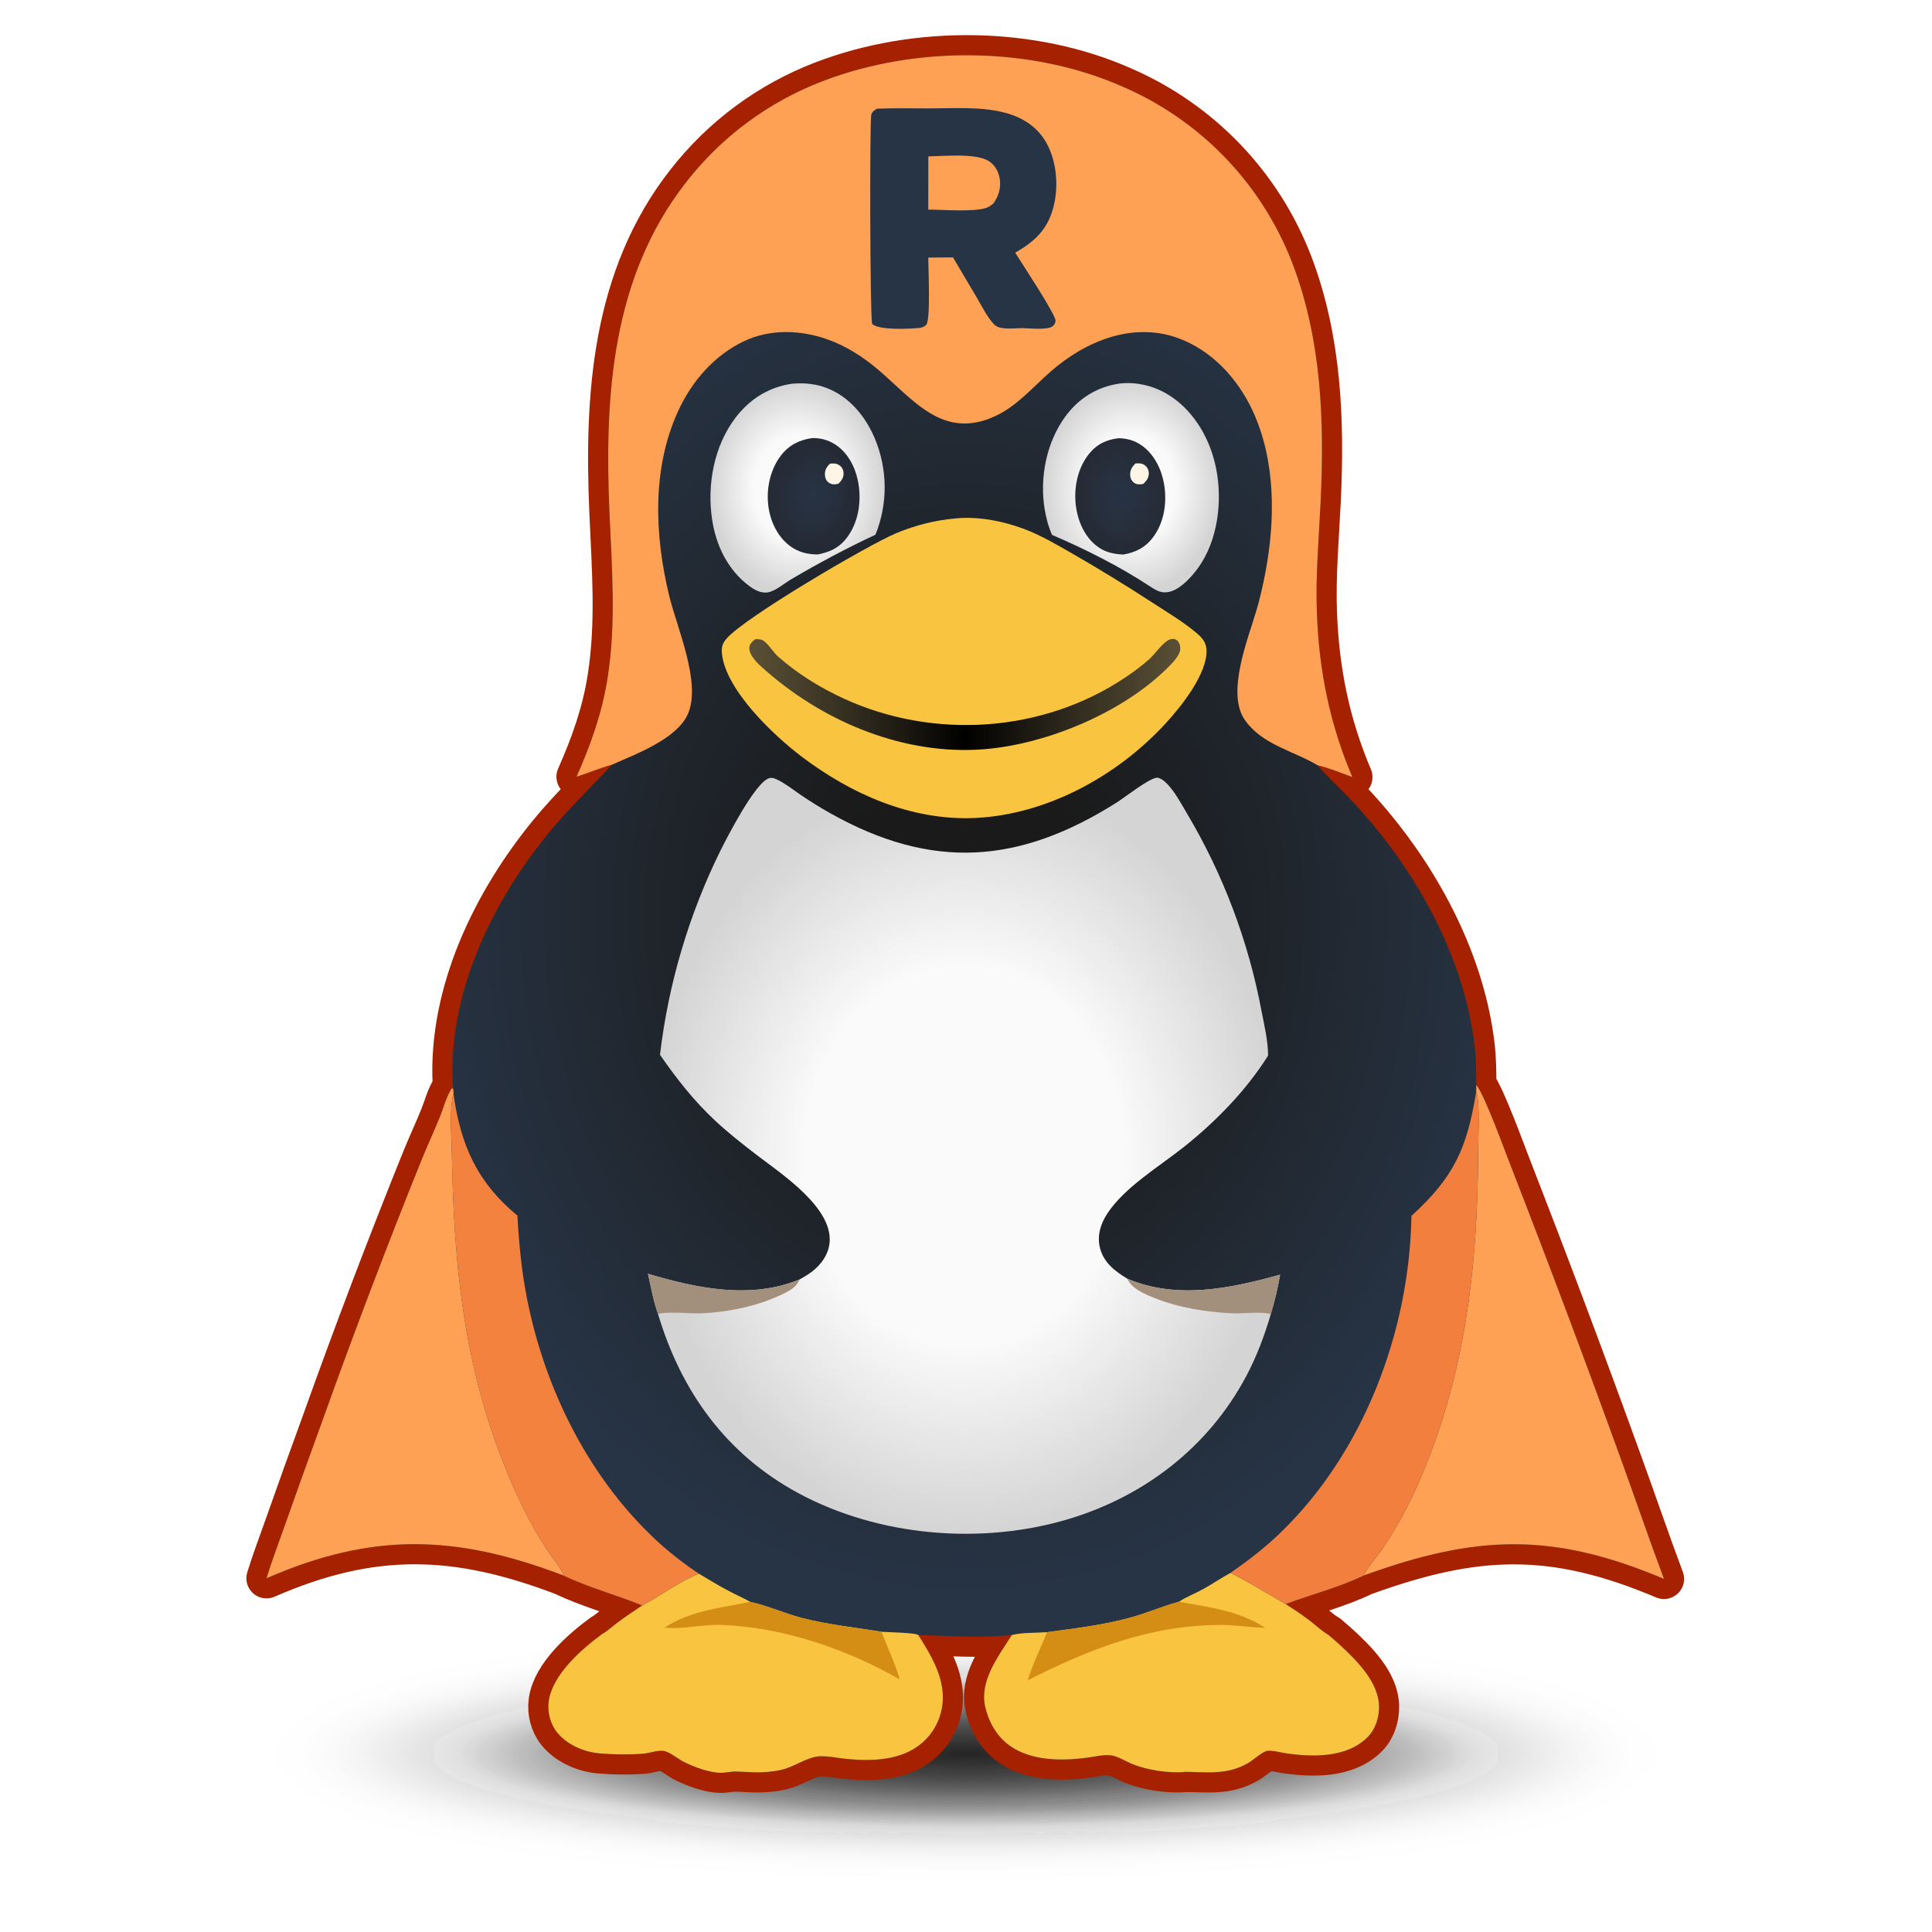
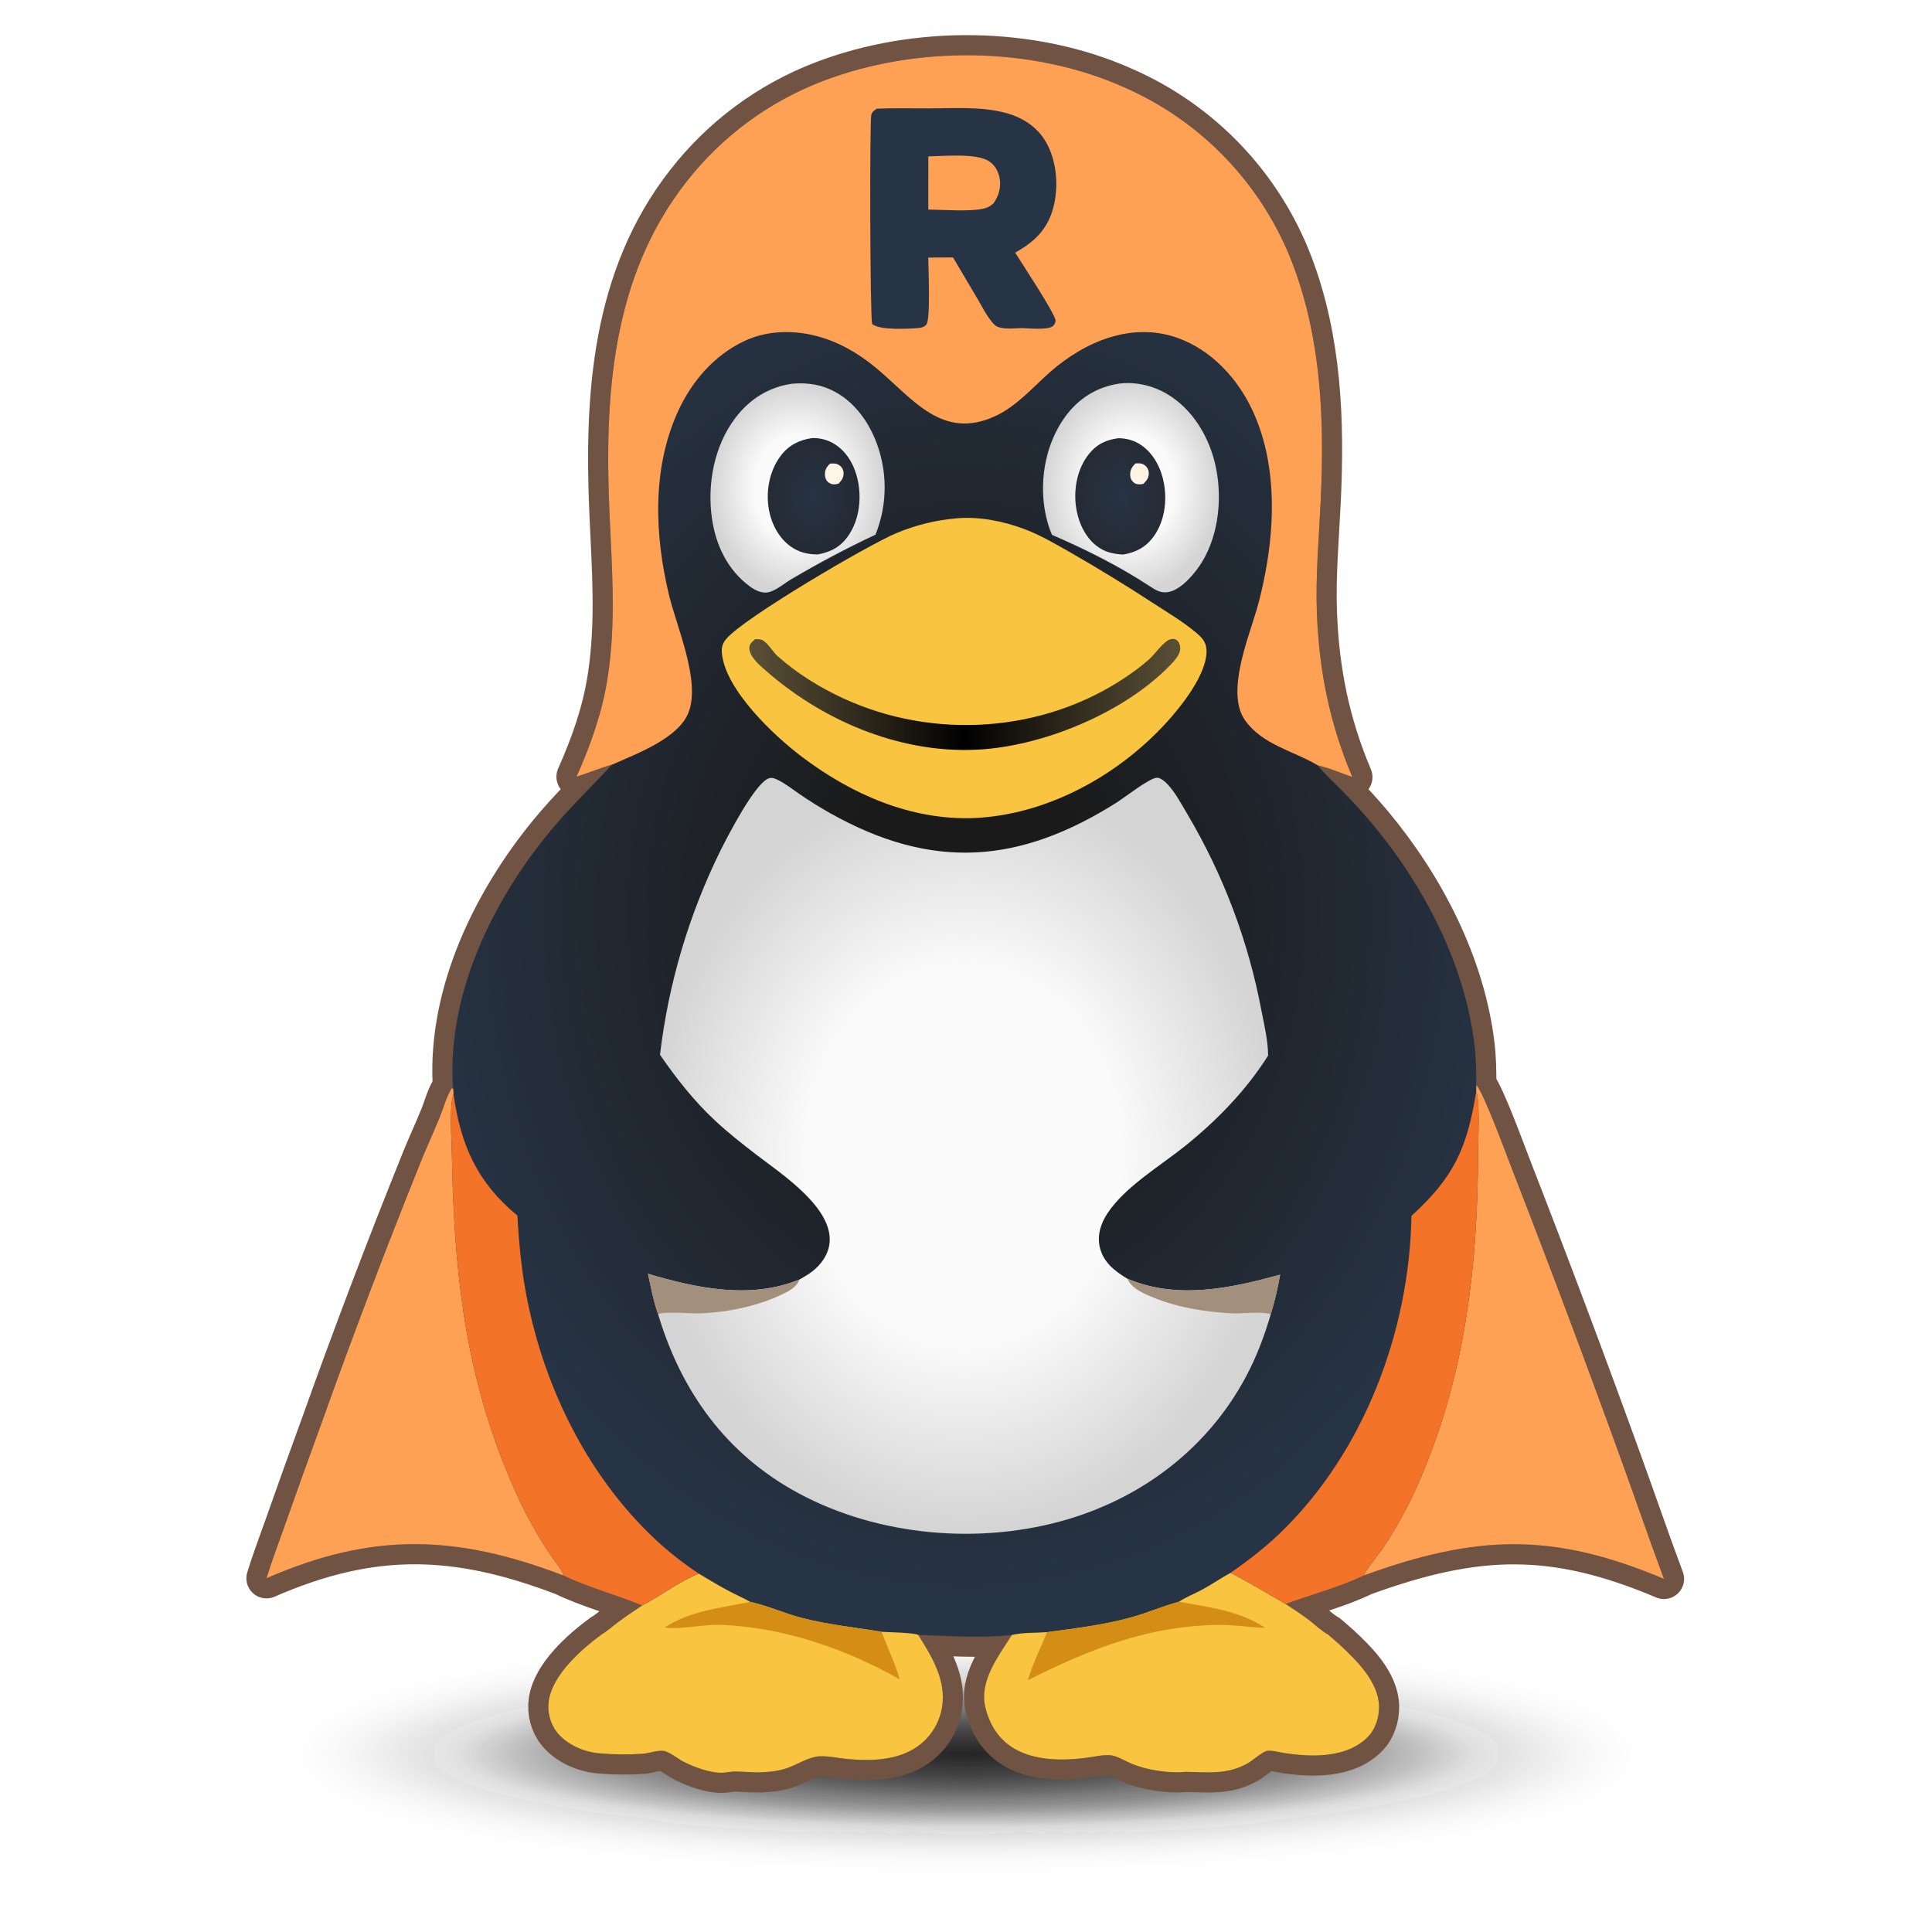
<svg xmlns="http://www.w3.org/2000/svg" xmlns:xlink="http://www.w3.org/1999/xlink" version="1.1" style="display:block" viewBox="0 0 96 96" width="48" height="48" id="svg41">
  <defs id="defs10">
    <linearGradient id="linearGradient71">
      <stop id="stop70" style="stop-color:#1a1a1a;stop-opacity:1;" offset="0" />
      <stop id="stop71" style="stop-color:#1a1a1a;stop-opacity:0;" offset="1" />
    </linearGradient>
    <linearGradient id="linearGradient66">
      <stop style="stop-color:#fafafa;stop-opacity:1;" offset="0" id="stop67" />
      <stop style="stop-color:#fafafa;stop-opacity:1;" offset="0.5" id="stop69" />
      <stop style="stop-color:#d4d4d4;stop-opacity:1;" offset="1" id="stop68" />
    </linearGradient>
    <linearGradient id="linearGradient63">
      <stop style="stop-color:#fafafa;stop-opacity:1;" offset="0" id="stop64" />
      <stop style="stop-color:#fafafa;stop-opacity:1;" offset="0.5" id="stop66" />
      <stop style="stop-color:#d4d4d4;stop-opacity:1;" offset="1" id="stop65" />
    </linearGradient>
    <linearGradient id="linearGradient61">
      <stop style="stop-color:#fafafa;stop-opacity:1;" offset="0" id="stop61" />
      <stop style="stop-color:#fafafa;stop-opacity:1;" offset="0.5" id="stop63" />
      <stop style="stop-color:#d4d4d4;stop-opacity:1;" offset="1" id="stop62" />
    </linearGradient>
    <linearGradient id="linearGradient55">
      <stop style="stop-color:#f9c440;stop-opacity:1;" offset="0" id="stop56" />
      <stop style="stop-color:#f9c440;stop-opacity:1;" offset="0.5" id="stop58" />
      <stop style="stop-color:#f9c440;stop-opacity:1;" offset="1" id="stop57" />
    </linearGradient>
    <linearGradient id="linearGradient52">
      <stop style="stop-color:#333333;stop-opacity:0.798;" offset="0" id="stop53" />
      <stop style="stop-color:#000000;stop-opacity:1;" offset="0.5" id="stop55" />
      <stop style="stop-color:#333333;stop-opacity:0.803;" offset="1" id="stop54" />
    </linearGradient>
    <linearGradient id="linearGradient46">
      <stop style="stop-color:#1a1a1a;stop-opacity:1;" offset="0.181" id="stop47" />
      <stop style="stop-color:#273445;stop-opacity:1;" offset="0.788" id="stop48" />
    </linearGradient>
    <linearGradient id="linearGradient44">
      <stop style="stop-color:#273445;stop-opacity:1;" offset="0" id="stop45" />
      <stop style="stop-color:#0e141f;stop-opacity:0.898;" offset="1" id="stop46" />
    </linearGradient>
    <linearGradient id="linearGradient43">
      <stop style="stop-color:#273445;stop-opacity:1;" offset="0" id="stop43" />
      <stop style="stop-color:#0e141f;stop-opacity:0.902;" offset="1" id="stop44" />
    </linearGradient>
    <radialGradient xlink:href="#linearGradient43" id="radialGradient44" cx="866.117" cy="622.21" fx="866.117" fy="622.21" r="48.063" gradientTransform="matrix(1,0,0,1.267872,0,-166.6726)" gradientUnits="userSpaceOnUse" />
    <radialGradient xlink:href="#linearGradient44" id="radialGradient46" cx="1187.216" cy="622.317" fx="1187.216" fy="622.317" r="47.117" gradientTransform="matrix(1,0,0,1.293179,0,-182.4506)" gradientUnits="userSpaceOnUse" />
    <radialGradient xlink:href="#linearGradient46" id="radialGradient48" cx="1025.672" cy="1059.704" fx="1025.672" fy="1059.704" r="748.484" gradientTransform="matrix(1,0,0,1.215018,0,-227.8555)" gradientUnits="userSpaceOnUse" />
    <linearGradient xlink:href="#linearGradient52" id="linearGradient54" x1="798.761" y1="829.771" x2="1250.071" y2="829.771" gradientUnits="userSpaceOnUse" />
    <linearGradient xlink:href="#linearGradient55" id="linearGradient57" x1="1044.631" y1="1854.194" x2="1458.245" y2="1854.194" gradientUnits="userSpaceOnUse" />
    <radialGradient r="18.25" fy="33.938" fx="23" cy="33.938" cx="23" gradientTransform="matrix(1,0,0,0.284247,0,24.29088)" gradientUnits="userSpaceOnUse" id="radialGradient5227" xlink:href="#linearGradient3414" />
    <linearGradient id="linearGradient3414">
      <stop id="stop3416" style="stop-color:#1a1a1a;stop-opacity:1;" offset="0" />
      <stop id="stop3418" style="stop-color:#1a1a1a;stop-opacity:0;" offset="1" />
    </linearGradient>
    <filter id="filter8668" x="-0.057" width="1.115" y="-0.202" height="1.403">
      <feGaussianBlur stdDeviation="0.872" id="feGaussianBlur8670" />
    </filter>
    <radialGradient xlink:href="#linearGradient71" id="radialGradient8638" gradientUnits="userSpaceOnUse" gradientTransform="matrix(25.47651,0,0,11.08055,439.7118,-596.2909)" cx="23" cy="33.938" fx="23" fy="33.938" r="18.25" />
    <radialGradient xlink:href="#linearGradient61" id="radialGradient62" cx="1023.617" cy="1312.908" fx="1023.617" fy="1312.908" r="331.022" gradientTransform="matrix(1,0,0,1.196017,0,-257.3527)" gradientUnits="userSpaceOnUse" />
    <radialGradient xlink:href="#linearGradient63" id="radialGradient65" cx="849.267" cy="613.537" fx="849.267" fy="613.537" r="91.224" gradientTransform="matrix(1,0,0,1.201078,0,-123.3691)" gradientUnits="userSpaceOnUse" />
    <radialGradient xlink:href="#linearGradient66" id="radialGradient68" cx="1198.404" cy="613.271" fx="1198.404" fy="613.271" r="92.104" gradientTransform="matrix(1,0,0,1.189939,0,-116.4838)" gradientUnits="userSpaceOnUse" />
  </defs>
  <g id="g69" transform="matrix(0.04744565,0,0,0.04744565,-0.5843458,-3.168691)" style="stroke-width:1.012;stroke-dasharray:none">
    <g id="g61" transform="matrix(1.141095,0,0,0.3774236,-146.3895,1986.589)" style="display:block;stroke-width:1.542;stroke-dasharray:none">
      <ellipse transform="matrix(32.98146,0,0,52.60669,267.0984,-2005.586)" id="path5189" style="display:inline;overflow:visible;visibility:visible;opacity:0.675;fill:url(#radialGradient5227);fill-opacity:1;fill-rule:evenodd;stroke:none;stroke-width:0.037;stroke-linecap:butt;stroke-linejoin:miter;stroke-miterlimit:10;stroke-dasharray:none;stroke-dashoffset:0;stroke-opacity:1;marker:none;marker-start:none;marker-mid:none;marker-end:none;filter:url(#filter8668);enable-background:new" cx="23" cy="33.938" rx="18.25" ry="5.188" />
      <ellipse style="display:inline;overflow:visible;visibility:visible;opacity:0.886;fill:url(#radialGradient8638);fill-opacity:1;fill-rule:evenodd;stroke:none;stroke-width:1.542;stroke-linecap:butt;stroke-linejoin:miter;stroke-miterlimit:10;stroke-dasharray:none;stroke-dashoffset:0;stroke-opacity:1;marker:none;marker-start:none;marker-mid:none;marker-end:none;enable-background:new" id="path8636" cx="1025.672" cy="-220.247" rx="464.946" ry="202.22" />
    </g>
    <g id="g60" transform="translate(-1.67208,-35.70355)" style="stroke-width:1.012;stroke-dasharray:none">
-       <path fill="#3d3d3c" d="m 617.797,915.95 c 14.993,-33.873 26.804,-66.94 32.549,-103.644 9.079,-58.017 4.467,-114.884 1.929,-173.13 -5.3,-121.65 2.232,-246.22 80.315,-345.878 37.054,-47.612 86.426,-84.181 142.771,-105.747 97.974,-37.682 219.499,-36.727 315.629,6.242 81.34,35.424 145.02,102.059 176.71,184.916 30.26,79.384 33.44,164.905 29.39,248.88 -1.89,39.273 -5.46,78.42 -3.91,117.782 2.37,60.309 13.53,115.426 37.12,170.959 -11.81,-4.186 -24.07,-9.513 -36.26,-12.316 l 0.81,1.002 c 7.64,9.246 16.73,17.449 25.15,26.01 10.89,11.097 21.35,22.607 31.36,34.503 54.16,64.871 96.85,146.961 106.9,231.671 1.65,13.88 1.79,27.62 1.83,41.57 8.64,10.11 30.43,70.37 37.08,87.29 39.65,101.86 78.08,204.2 115.27,306.99 14.9,40.93 28.93,82.23 44.2,123.01 -116.54,-49.26 -196.64,-46.34 -314.31,-3.61 -25.98,12.63 -54.82,19.77 -81.81,29.97 8.39,5.49 16.78,10.94 24.75,17.03 6.29,4.8 12.58,11.01 19.44,14.81 4.16,3.49 8.26,7.06 12.28,10.7 17.53,16.15 40.87,39.04 41.25,64.66 0.17,11.43 -3.63,23.64 -11.72,31.88 -22.02,22.45 -58.59,21.28 -87.22,16.98 -4.38,-0.66 -14.86,-3.45 -19.06,-2.14 -5.26,1.64 -13.75,9.52 -19.28,12.69 -22.11,12.72 -43.2,9.32 -67.04,9.04 l 0.81,0.28 c -17.16,1.26 -39,-1.93 -55.01,-8.44 -6.43,-2.61 -15.46,-8.31 -22.1,-9.07 -8.05,-0.92 -17.79,1.5 -25.84,2.55 -24.52,3.18 -53.06,3.3 -75.17,-9.36 -16.45,-9.43 -26.48,-25.46 -30.76,-43.77 -6.32,-27.1 13.33,-52.57 26.84,-73.91 l 0.95,-1.52 c -31.91,3.42 -65.96,0.91 -98.029,-0.11 13.243,20.83 27.619,44.44 25.639,70.07 -1.22,16.97 -9.259,32.71 -22.29,43.65 -21.161,17.71 -51.387,18.73 -77.556,16.23 -9.617,-0.93 -19.459,-3.23 -29.132,-2.82 -11.095,0.47 -24.179,9.19 -35.041,12.75 -8.004,2.63 -17.543,3.69 -25.953,4.01 -8.886,0.34 -17.919,-0.7 -26.828,-0.82 -5.408,-0.08 -10.482,1.41 -15.796,1.33 -11.844,-0.16 -27.683,-6.03 -38.311,-11.34 -6.236,-3.12 -14.856,-10.63 -21.542,-11.59 -6.299,-0.9 -15.036,2.52 -21.773,3 -15.327,1.08 -30.207,0.88 -45.502,-0.45 -15.997,-1.39 -33.714,-9.05 -43.978,-21.77 -7.351,-9.1 -10.494,-21.56 -8.861,-33.1 3.902,-27.57 34.474,-54.36 55.779,-69.95 5.568,-3.19 11.022,-8.24 16.226,-12.12 8.405,-6.27 17.086,-12.11 25.815,-17.91 -27.092,-11.17 -56.228,-18.74 -82.604,-31.46 -112.302,-42.81 -199.752,-45.52 -310.817,2.96 5.516,-18.09 12.379,-35.95 18.656,-53.79 12.719,-36.13 25.656,-72.17 38.81,-108.14 33.352,-93.41 68.596,-186.14 105.711,-278.12 6.056,-14.76 12.833,-29.31 18.795,-44.07 3.678,-9.1 6.638,-21.03 12.166,-29.07 l 1.434,0.58 c -0.217,-1.77 -0.415,-3.49 -0.505,-5.28 -4.816,-95.34 41.504,-190.76 100.725,-262.951 20.68,-25.211 43.929,-47.424 66.077,-71.236 -12.624,3.495 -24.685,8.67 -37.158,12.637 z" id="path17" style="display:inline;fill:url(#radialGradient48);fill-opacity:1;stroke:#a62100;stroke-width:42.154;stroke-linejoin:round;stroke-dasharray:none;stroke-opacity:1;paint-order:stroke fill markers" />
+       <path fill="#3d3d3c" d="m 617.797,915.95 c 14.993,-33.873 26.804,-66.94 32.549,-103.644 9.079,-58.017 4.467,-114.884 1.929,-173.13 -5.3,-121.65 2.232,-246.22 80.315,-345.878 37.054,-47.612 86.426,-84.181 142.771,-105.747 97.974,-37.682 219.499,-36.727 315.629,6.242 81.34,35.424 145.02,102.059 176.71,184.916 30.26,79.384 33.44,164.905 29.39,248.88 -1.89,39.273 -5.46,78.42 -3.91,117.782 2.37,60.309 13.53,115.426 37.12,170.959 -11.81,-4.186 -24.07,-9.513 -36.26,-12.316 l 0.81,1.002 c 7.64,9.246 16.73,17.449 25.15,26.01 10.89,11.097 21.35,22.607 31.36,34.503 54.16,64.871 96.85,146.961 106.9,231.671 1.65,13.88 1.79,27.62 1.83,41.57 8.64,10.11 30.43,70.37 37.08,87.29 39.65,101.86 78.08,204.2 115.27,306.99 14.9,40.93 28.93,82.23 44.2,123.01 -116.54,-49.26 -196.64,-46.34 -314.31,-3.61 -25.98,12.63 -54.82,19.77 -81.81,29.97 8.39,5.49 16.78,10.94 24.75,17.03 6.29,4.8 12.58,11.01 19.44,14.81 4.16,3.49 8.26,7.06 12.28,10.7 17.53,16.15 40.87,39.04 41.25,64.66 0.17,11.43 -3.63,23.64 -11.72,31.88 -22.02,22.45 -58.59,21.28 -87.22,16.98 -4.38,-0.66 -14.86,-3.45 -19.06,-2.14 -5.26,1.64 -13.75,9.52 -19.28,12.69 -22.11,12.72 -43.2,9.32 -67.04,9.04 l 0.81,0.28 c -17.16,1.26 -39,-1.93 -55.01,-8.44 -6.43,-2.61 -15.46,-8.31 -22.1,-9.07 -8.05,-0.92 -17.79,1.5 -25.84,2.55 -24.52,3.18 -53.06,3.3 -75.17,-9.36 -16.45,-9.43 -26.48,-25.46 -30.76,-43.77 -6.32,-27.1 13.33,-52.57 26.84,-73.91 l 0.95,-1.52 c -31.91,3.42 -65.96,0.91 -98.029,-0.11 13.243,20.83 27.619,44.44 25.639,70.07 -1.22,16.97 -9.259,32.71 -22.29,43.65 -21.161,17.71 -51.387,18.73 -77.556,16.23 -9.617,-0.93 -19.459,-3.23 -29.132,-2.82 -11.095,0.47 -24.179,9.19 -35.041,12.75 -8.004,2.63 -17.543,3.69 -25.953,4.01 -8.886,0.34 -17.919,-0.7 -26.828,-0.82 -5.408,-0.08 -10.482,1.41 -15.796,1.33 -11.844,-0.16 -27.683,-6.03 -38.311,-11.34 -6.236,-3.12 -14.856,-10.63 -21.542,-11.59 -6.299,-0.9 -15.036,2.52 -21.773,3 -15.327,1.08 -30.207,0.88 -45.502,-0.45 -15.997,-1.39 -33.714,-9.05 -43.978,-21.77 -7.351,-9.1 -10.494,-21.56 -8.861,-33.1 3.902,-27.57 34.474,-54.36 55.779,-69.95 5.568,-3.19 11.022,-8.24 16.226,-12.12 8.405,-6.27 17.086,-12.11 25.815,-17.91 -27.092,-11.17 -56.228,-18.74 -82.604,-31.46 -112.302,-42.81 -199.752,-45.52 -310.817,2.96 5.516,-18.09 12.379,-35.95 18.656,-53.79 12.719,-36.13 25.656,-72.17 38.81,-108.14 33.352,-93.41 68.596,-186.14 105.711,-278.12 6.056,-14.76 12.833,-29.31 18.795,-44.07 3.678,-9.1 6.638,-21.03 12.166,-29.07 l 1.434,0.58 c -0.217,-1.77 -0.415,-3.49 -0.505,-5.28 -4.816,-95.34 41.504,-190.76 100.725,-262.951 20.68,-25.211 43.929,-47.424 66.077,-71.236 -12.624,3.495 -24.685,8.67 -37.158,12.637 z" id="path17" style="display:inline;fill:url(#radialGradient48);fill-opacity:1;stroke:#715344;stroke-width:42.154;stroke-linejoin:round;stroke-dasharray:none;stroke-opacity:1;paint-order:stroke fill markers" />
      <path fill="rgb(247,119,38)" d="m 617.797,915.95 c 14.993,-33.873 26.804,-66.94 32.549,-103.644 9.079,-58.017 4.467,-114.884 1.929,-173.13 -5.3,-121.65 2.232,-246.22 80.315,-345.878 37.054,-47.612 86.426,-84.181 142.771,-105.747 97.974,-37.682 219.499,-36.727 315.629,6.242 81.34,35.424 145.02,102.059 176.71,184.916 30.26,79.384 33.44,164.905 29.39,248.88 -1.89,39.273 -5.46,78.42 -3.91,117.782 2.37,60.309 13.53,115.426 37.12,170.959 -11.81,-4.186 -24.07,-9.513 -36.26,-12.316 -25.53,-15.258 -57.73,-21.341 -76.11,-47.172 -20.22,-28.419 3.15,-85.189 12.15,-115.862 3.66,-12.488 6.55,-25.381 9,-38.165 10.69,-55.72 11.03,-118.036 -13.29,-170.339 -15.65,-33.665 -43.01,-63.446 -78.56,-76.11 -47.81,-17.033 -97.11,3.784 -133.26,35.558 -18.35,16.133 -35.13,35.956 -57.66,46.365 -55.3,25.552 -85.94,-17.739 -123.55,-49.409 -15.451,-13.011 -32.836,-24.058 -51.922,-30.887 -28.1,-10.055 -60.206,-11.19 -87.522,1.757 -31.756,15.051 -55.237,42.567 -69.566,74.223 -27.066,59.797 -24.172,129.215 -9.091,191.784 8.147,33.799 33.2,89.748 20.429,122.859 -10.536,27.315 -55.102,43.519 -80.133,54.697 -12.624,3.495 -24.685,8.67 -37.158,12.637 z" id="path18" style="fill:#ffa154;fill-opacity:1;stroke-width:1.012;stroke-dasharray:none" />
      <path fill="rgb(61,61,60)" d="m 932.355,216.303 c 18.082,-0.718 36.306,-0.289 54.411,-0.295 26.024,-0.009 54.284,-2.139 79.644,4.504 18.08,4.736 33.61,14.427 43.06,30.886 11.48,20.002 13.51,47.082 7.48,69.121 -6.25,22.816 -19.82,35.222 -39.77,46.603 6.53,10.436 42.17,64.293 42.3,71.202 0.04,2.034 -1.37,4.508 -2.92,5.759 -5.42,4.363 -24.97,2.153 -32.31,2.029 -7.28,0.127 -16.62,1.278 -23.59,-0.697 -2.77,-0.786 -4.53,-2.014 -6.43,-4.117 -6.75,-7.472 -11.67,-17.652 -16.77,-26.302 l -25.39,-42.913 -25.928,0.171 c 0.056,10.003 2.61,65.054 -2.071,70.305 -1.956,2.194 -4.703,3.164 -7.554,3.419 -10.608,0.947 -41.653,2.597 -49.197,-4.204 -2.174,-9.799 -2.63,-213.165 -0.826,-219.184 0.979,-3.265 3.166,-4.551 5.861,-6.287 z" id="path19" style="fill:#273445;fill-opacity:1;stroke-width:1.012;stroke-dasharray:none" />
      <path fill="rgb(247,119,38)" d="m 986.231,266.243 c 16.279,-0.164 49.719,-3.598 63.239,4.911 6.38,4.015 10.2,10.842 11.47,18.171 1.66,9.597 -1.03,18.508 -6.59,26.286 -2.53,2.044 -5.04,3.884 -8.2,4.833 -13.69,4.107 -44.13,1.645 -59.967,1.55 z" id="path20" style="fill:#ffa154;fill-opacity:1;stroke-width:1.012;stroke-dasharray:none" />
      <path fill="rgb(247,119,38)" d="m 293.086,1755.39 c 5.516,-18.09 12.379,-35.95 18.656,-53.79 12.719,-36.13 25.656,-72.17 38.81,-108.14 33.352,-93.41 68.596,-186.14 105.711,-278.12 6.056,-14.76 12.833,-29.31 18.795,-44.07 3.678,-9.1 6.638,-21.03 12.166,-29.07 l 1.434,0.58 0.332,5.66 c -4.573,10.8 -2.057,47.19 -1.821,60.31 2.122,117.79 11.95,222.01 56.619,332.42 12.995,32.12 28.454,63.6 48.37,92.05 2.258,3.23 12.628,16.23 11.745,19.21 -112.302,-42.81 -199.752,-45.52 -310.817,2.96 z" id="path21" style="fill:#ffa154;fill-opacity:1;stroke-width:1.012;stroke-dasharray:none" />
      <path fill="rgb(249,185,32)" d="m 1248.63,1780.03 c 7.51,-5.08 16.8,-8.58 24.81,-12.98 9.97,-5.46 19.36,-11.9 29.3,-17.35 19.82,10.21 38.51,21.61 57.78,32.72 8.39,5.49 16.78,10.94 24.75,17.03 6.29,4.8 12.58,11.01 19.44,14.81 4.16,3.49 8.26,7.06 12.28,10.7 17.53,16.15 40.87,39.04 41.25,64.66 0.17,11.43 -3.63,23.64 -11.72,31.88 -22.02,22.45 -58.59,21.28 -87.22,16.98 -4.38,-0.66 -14.86,-3.45 -19.06,-2.14 -5.26,1.64 -13.75,9.52 -19.28,12.69 -22.11,12.72 -43.2,9.32 -67.04,9.04 l 0.81,0.28 c -17.16,1.26 -39,-1.93 -55.01,-8.44 -6.43,-2.61 -15.46,-8.31 -22.1,-9.07 -8.05,-0.92 -17.79,1.5 -25.84,2.55 -24.52,3.18 -53.06,3.3 -75.17,-9.36 -16.45,-9.43 -26.48,-25.46 -30.76,-43.77 -6.32,-27.1 13.33,-52.57 26.84,-73.91 l 0.95,-1.52 c 11.16,-2.81 25.33,-2.11 36.95,-3 29.61,-3.96 59.1,-7.48 87.98,-15.45 16.64,-4.59 32.52,-11.57 49.07,-16.09 z" id="path22" style="fill:url(#linearGradient57);fill-opacity:1;stroke-width:1.012;stroke-dasharray:none" />
      <path fill="rgb(230,150,0)" d="m 1110.59,1811.83 c 29.61,-3.96 59.1,-7.48 87.98,-15.45 16.64,-4.59 32.52,-11.57 49.07,-16.09 l 0.99,-0.26 c 31.48,5.75 62.89,9.09 90.45,27.33 -15.42,-0.45 -30.85,-3.12 -46.23,-3.09 -74.77,0.17 -136.9,24.97 -202.54,57.94 5.24,-17.19 13.51,-33.74 20.28,-50.38 z" id="path24" style="fill:#d48e15;fill-opacity:1;stroke-width:1.012;stroke-dasharray:none" />
      <path fill="rgb(247,119,38)" d="m 1560.09,1238.77 c 8.64,10.11 30.43,70.37 37.08,87.29 39.65,101.86 78.08,204.2 115.27,306.99 14.9,40.93 28.93,82.23 44.2,123.01 -116.54,-49.26 -196.64,-46.34 -314.31,-3.61 0.98,-4.63 16.91,-23.9 20.66,-29.58 13.16,-19.92 25.13,-41.56 34.87,-63.37 50.6,-113.33 63.89,-230.1 64.17,-352.8 0.03,-13.1 2.08,-50.14 -2.02,-60.93 z" id="path25" style="fill:#ffa154;fill-opacity:1;stroke-width:1.012;stroke-dasharray:none" />
      <path fill="rgb(249,185,32)" d="m 745.917,1750.59 c 10.653,6.42 21.274,12.8 32.277,18.61 7.131,3.76 14.594,6.93 21.588,10.93 18.584,4.11 36.516,12.37 55.13,17.1 27.292,6.95 54.608,9.59 82.248,14.22 6.8,0.45 34.223,0.89 38.451,3.27 13.243,20.83 27.619,44.44 25.639,70.07 -1.22,16.97 -9.259,32.71 -22.29,43.65 -21.161,17.71 -51.387,18.73 -77.556,16.23 -9.617,-0.93 -19.459,-3.23 -29.132,-2.82 -11.095,0.47 -24.179,9.19 -35.041,12.75 -8.004,2.63 -17.543,3.69 -25.953,4.01 -8.886,0.34 -17.919,-0.7 -26.828,-0.82 -5.408,-0.08 -10.482,1.41 -15.796,1.33 -11.844,-0.16 -27.683,-6.03 -38.311,-11.34 -6.236,-3.12 -14.856,-10.63 -21.542,-11.59 -6.299,-0.9 -15.036,2.52 -21.773,3 -15.327,1.08 -30.207,0.88 -45.502,-0.45 -15.997,-1.39 -33.714,-9.05 -43.978,-21.77 -7.351,-9.1 -10.494,-21.56 -8.861,-33.1 3.902,-27.57 34.474,-54.36 55.779,-69.95 5.568,-3.19 11.022,-8.24 16.226,-12.12 8.405,-6.27 17.086,-12.11 25.815,-17.91 20.088,-10.36 38.211,-24.97 59.41,-33.3 z" id="path26" style="fill:#f9c440;fill-opacity:1;stroke-width:1.012;stroke-dasharray:none" />
      <path fill="rgb(230,150,0)" d="m 799.782,1780.13 c 18.584,4.11 36.516,12.37 55.13,17.1 27.292,6.95 54.608,9.59 82.248,14.22 6.264,16.56 14.243,32.87 19.11,49.9 -55.936,-31.97 -122.286,-54.72 -186.997,-57.12 -18.861,-0.7 -40.794,4.77 -58.383,2.98 -0.326,-0.03 -0.652,-0.08 -0.978,-0.12 27.414,-17.92 58.845,-20.59 89.87,-26.96 z" id="path28" style="fill:#d48e15;fill-opacity:1;stroke-width:1.012;stroke-dasharray:none" />
-       <path fill="rgb(203,85,18)" d="m 1560.01,1245.77 c 4.1,10.79 2.05,47.83 2.02,60.93 -0.28,122.7 -13.57,239.47 -64.17,352.8 -9.74,21.81 -21.71,43.45 -34.87,63.37 -3.75,5.68 -19.68,24.95 -20.66,29.58 -25.98,12.63 -54.82,19.77 -81.81,29.97 -19.27,-11.11 -37.96,-22.51 -57.78,-32.72 18.41,-12.77 35.94,-26.26 52.09,-41.83 87.7,-84.58 135.28,-211.26 137.36,-331.99 44.71,-40.74 58.29,-71.06 67.82,-130.11 z" id="path29" style="fill:#f37f3f;fill-opacity:1;stroke-width:1.012;stroke-dasharray:none" />
-       <path fill="rgb(203,85,18)" d="m 603.903,1752.43 c 0.883,-2.98 -9.487,-15.98 -11.745,-19.21 -19.916,-28.45 -35.375,-59.93 -48.37,-92.05 -44.669,-110.41 -54.497,-214.63 -56.619,-332.42 -0.236,-13.12 -2.752,-49.51 1.821,-60.31 7.343,53.26 24.945,92.63 66.88,127.13 1.57,28.3 4.142,56.19 9.486,84.05 18.827,98.17 66.614,194.18 141.703,261.25 12.242,10.8 25.226,20.73 38.858,29.72 -21.199,8.33 -39.322,22.94 -59.41,33.3 -27.092,-11.17 -56.228,-18.74 -82.604,-31.46 z" id="path30" style="fill:#f3823f;fill-opacity:1;stroke-width:1.012;stroke-dasharray:none" />
+       <path fill="rgb(203,85,18)" d="m 1560.01,1245.77 c 4.1,10.79 2.05,47.83 2.02,60.93 -0.28,122.7 -13.57,239.47 -64.17,352.8 -9.74,21.81 -21.71,43.45 -34.87,63.37 -3.75,5.68 -19.68,24.95 -20.66,29.58 -25.98,12.63 -54.82,19.77 -81.81,29.97 -19.27,-11.11 -37.96,-22.51 -57.78,-32.72 18.41,-12.77 35.94,-26.26 52.09,-41.83 87.7,-84.58 135.28,-211.26 137.36,-331.99 44.71,-40.74 58.29,-71.06 67.82,-130.11 z" id="path29" style="fill:#f37329;fill-opacity:1;stroke-width:1.012;stroke-dasharray:none" />
+       <path fill="rgb(203,85,18)" d="m 603.903,1752.43 c 0.883,-2.98 -9.487,-15.98 -11.745,-19.21 -19.916,-28.45 -35.375,-59.93 -48.37,-92.05 -44.669,-110.41 -54.497,-214.63 -56.619,-332.42 -0.236,-13.12 -2.752,-49.51 1.821,-60.31 7.343,53.26 24.945,92.63 66.88,127.13 1.57,28.3 4.142,56.19 9.486,84.05 18.827,98.17 66.614,194.18 141.703,261.25 12.242,10.8 25.226,20.73 38.858,29.72 -21.199,8.33 -39.322,22.94 -59.41,33.3 -27.092,-11.17 -56.228,-18.74 -82.604,-31.46 z" id="path30" style="fill:#f37329;fill-opacity:1;stroke-width:1.012;stroke-dasharray:none" />
      <path fill="#fef5e7" d="m 705.203,1207.14 c 8.769,-74.32 30.164,-146.6 63.263,-213.725 7.474,-14.833 36.54,-71.745 51.107,-75.93 3.29,-0.945 6.096,0.376 9.054,1.824 8.204,4.016 15.598,9.995 23.157,15.12 10.22,7.013 20.746,13.569 31.548,19.648 107.19,60.283 198.508,53.203 300.408,-11.292 8.46,-5.352 33.25,-24.946 41.61,-25.764 3.7,-0.363 8.56,3.874 10.92,6.311 8.55,8.839 14.84,21.082 21.13,31.606 37.8,63.712 64.12,133.562 77.75,206.382 2.96,15.03 6.84,31.32 6.91,46.68 -22.89,36.38 -54.28,68.6 -87.75,95.32 -26,20.75 -62.47,42.37 -80.69,70.18 -6.88,10.5 -10.73,22.76 -7.8,35.28 3.68,15.77 15.76,24.98 28.82,32.89 52.06,22.07 107.54,10.25 160,-4.23 -2.4,14.03 -5.68,27.9 -9.81,41.52 -6.59,22.49 -14.76,44.26 -25.79,64.99 -39.26,73.72 -106.02,125.3 -185.43,149.26 -91.55,27.62 -199.201,18.55 -283.58,-26.98 -75.44,-40.7 -122.686,-106.44 -146.817,-187.39 -4.842,-13.46 -7.511,-28.4 -10.618,-42.35 51.375,15.27 107.391,27.07 158.739,6 3.09,-1.77 6.206,-3.53 9.189,-5.48 10.519,-6.86 19.554,-17.45 21.867,-30.05 6.988,-38.06 -50.117,-75.05 -76.136,-95.04 -14.923,-11.47 -29.643,-23.03 -43.413,-35.88 -22.253,-20.77 -40.402,-43.91 -57.638,-68.9 z" id="path31" style="fill:url(#radialGradient62);stroke-width:1.012;stroke-dasharray:none" />
      <path fill="rgb(220,213,207)" d="m 692.595,1436.49 c 51.375,15.27 107.391,27.07 158.739,6 -2.869,8.06 -11.296,12.34 -18.69,15.81 -26.178,12.28 -55.551,18.31 -84.347,19.65 -10.153,0.46 -37.445,-2.44 -45.084,0.89 -4.842,-13.46 -7.511,-28.4 -10.618,-42.35 z" id="path32" style="fill:#a3907c;fill-opacity:1;stroke-width:1.012;stroke-dasharray:none" />
      <path fill="rgb(220,213,207)" d="m 1194.64,1441.67 c 52.06,22.07 107.54,10.25 160,-4.23 -2.4,14.03 -5.68,27.9 -9.81,41.52 -8.68,-3.35 -29.97,-0.55 -39.99,-1.02 -27.44,-1.31 -56.26,-5.8 -81.78,-16.06 -10.1,-4.06 -23.9,-9.64 -28.42,-20.21 z" id="path33" style="fill:#a3907c;fill-opacity:1;stroke-width:1.012;stroke-dasharray:none" />
      <path fill="rgb(249,185,32)" d="m 1015.14,645.41 c 0.26,-0.034 0.53,-0.079 0.79,-0.102 23.4,-2.053 48.27,2.879 70.15,10.996 17.37,6.445 33.72,16.12 49.79,25.266 28.78,16.528 57.09,33.861 84.9,51.979 14.95,9.72 30.94,19.193 44.69,30.513 6.29,5.177 11.5,9.955 12.05,18.48 1.61,24.808 -26.5,59.827 -42.22,76.992 -51.08,55.777 -125.32,96.492 -201.47,99.699 -66.218,2.446 -128.32,-25.052 -180.257,-64.335 -29.887,-22.604 -79.091,-69.603 -83.404,-107.121 -0.797,-6.93 0.074,-11.045 4.647,-16.397 19.087,-22.339 149.062,-98.569 177.788,-110.491 20.38,-8.458 40.568,-13.542 62.546,-15.479 z" id="path34" style="fill:#f9c440;fill-opacity:1;stroke-width:1.012;stroke-dasharray:none" />
      <path fill="rgb(61,61,60)" d="m 804.894,771.891 c 2.874,-0.011 6.003,-0.176 8.49,1.524 6.039,4.127 10.062,11.944 15.675,16.872 20.369,17.885 43.336,32.115 67.885,43.481 94.618,43.808 209.736,36.266 296.516,-22.423 8.49,-5.736 16.8,-11.886 24.42,-18.741 5.73,-5.156 14.97,-18.815 22.01,-20.641 2.28,-0.592 4.43,-0.573 6.42,0.86 2.17,1.569 3.24,4.184 3.62,6.757 0.95,6.478 -3.08,10.856 -6.7,15.648 -46.9,51.088 -130.96,86.687 -199.14,91.956 -82.217,6.353 -165.021,-27.603 -226.543,-80.999 -6.54,-5.676 -19.085,-15.726 -18.781,-25.274 0.134,-4.232 3.19,-6.527 6.128,-9.02 z" id="path35" style="fill:url(#linearGradient54);fill-opacity:1;stroke-width:1.012;stroke-dasharray:none" />
      <path fill="#fef5e7" d="m 1185.64,504.306 c 17.17,-2.334 35.49,1.909 50.32,10.628 26.1,15.346 43.08,42.936 50.25,71.84 8.36,33.682 4.87,74.658 -13.52,104.585 -6.93,11.27 -21.17,28.338 -34.58,31.074 -8.5,1.732 -13.78,-1.968 -20.57,-6.335 -31.45,-20.71 -67.19,-38.557 -101.78,-53.424 -3.78,-8.531 -6.26,-17.979 -7.76,-27.176 -5.32,-32.826 1.83,-69.697 21.66,-96.755 13.86,-18.912 32.8,-30.864 55.98,-34.437 z" id="path36" style="fill:url(#radialGradient68);stroke-width:1.012;stroke-dasharray:none" />
      <path fill="rgb(61,61,60)" d="m 1185.71,561.387 c 9.07,0.347 16.69,2.427 24.18,7.757 12.89,9.18 20.46,24.676 23.16,39.967 3.3,18.769 0.44,39.786 -11,55.422 -8.16,11.141 -18.33,16.446 -31.64,18.715 -10.78,-0.476 -19.7,-2.516 -28.36,-9.357 -12.45,-9.825 -19.32,-26.016 -21.29,-41.438 -2.39,-18.716 1.61,-39.311 13.5,-54.318 8.25,-10.423 18.51,-15.28 31.45,-16.748 z" id="path37" style="fill:url(#radialGradient46);fill-opacity:1;stroke-width:1.012;stroke-dasharray:none" />
      <path fill="#fef5e7" d="m 1203.01,587.905 c 0.27,-0.029 0.54,-0.069 0.81,-0.087 3.91,-0.258 7.09,-0.08 10.1,2.789 2.09,1.986 3.18,4.55 3.2,7.425 0.04,4.976 -2.3,7.87 -5.71,11.189 -0.34,0.079 -0.67,0.173 -1.01,0.236 -3.14,0.573 -6.65,0.495 -9.18,-1.722 -2.57,-2.248 -3.62,-4.971 -3.62,-8.313 -0.01,-5.045 2.08,-7.96 5.41,-11.517 z" id="path38" style="stroke-width:1.012;stroke-dasharray:none" />
      <path fill="#fef5e7" d="m 843.701,504.323 c 12.798,-1.029 25.135,0.068 37.11,4.905 23.378,9.444 39.784,29.733 49.392,52.514 13.482,32.182 13.723,68.384 0.671,100.743 -30.178,14.064 -58.963,29.462 -87.674,46.324 -7.376,4.217 -16.732,12.608 -25.05,14.064 -6.94,1.216 -13.903,-2.552 -19.279,-6.536 -22.734,-16.852 -35.13,-42.725 -39.182,-70.304 -5.308,-36.124 2.064,-76.351 24.397,-105.832 14.96,-19.748 35.034,-32.376 59.615,-35.878 z" id="path39" style="fill:url(#radialGradient65);stroke-width:1.012;stroke-dasharray:none" />
      <path fill="rgb(61,61,60)" d="m 864.396,561.306 c 8.526,-0.345 16.952,1.944 24.132,6.555 12.949,8.287 20.712,22.833 23.817,37.562 4.054,19.232 1.612,41.036 -9.541,57.572 -8.149,12.084 -18.261,17.446 -32.197,20.153 -10.662,0.022 -20.182,-2.21 -28.931,-8.594 -12.928,-9.433 -20.529,-25.092 -22.817,-40.68 -2.705,-18.435 1.371,-38.956 12.714,-53.96 8.407,-11.12 19.264,-16.692 32.823,-18.608 z" id="path40" style="fill:url(#radialGradient44);fill-opacity:1;stroke-width:1.012;stroke-dasharray:none" />
      <path fill="#fef5e7" d="m 883.198,588.059 c 3.896,-0.255 6.638,-0.526 9.993,1.809 2.5,1.767 4.06,4.575 4.238,7.632 0.286,5.063 -1.853,7.875 -5.135,11.453 -0.474,0.133 -0.943,0.287 -1.423,0.399 -3.369,0.78 -6.472,0.5 -9.297,-1.681 -2.44,-1.882 -3.534,-4.861 -3.632,-7.849 -0.173,-5.273 1.671,-8.115 5.256,-11.763 z" id="path41" style="stroke-width:1.012;stroke-dasharray:none" />
    </g>
  </g>
</svg>
